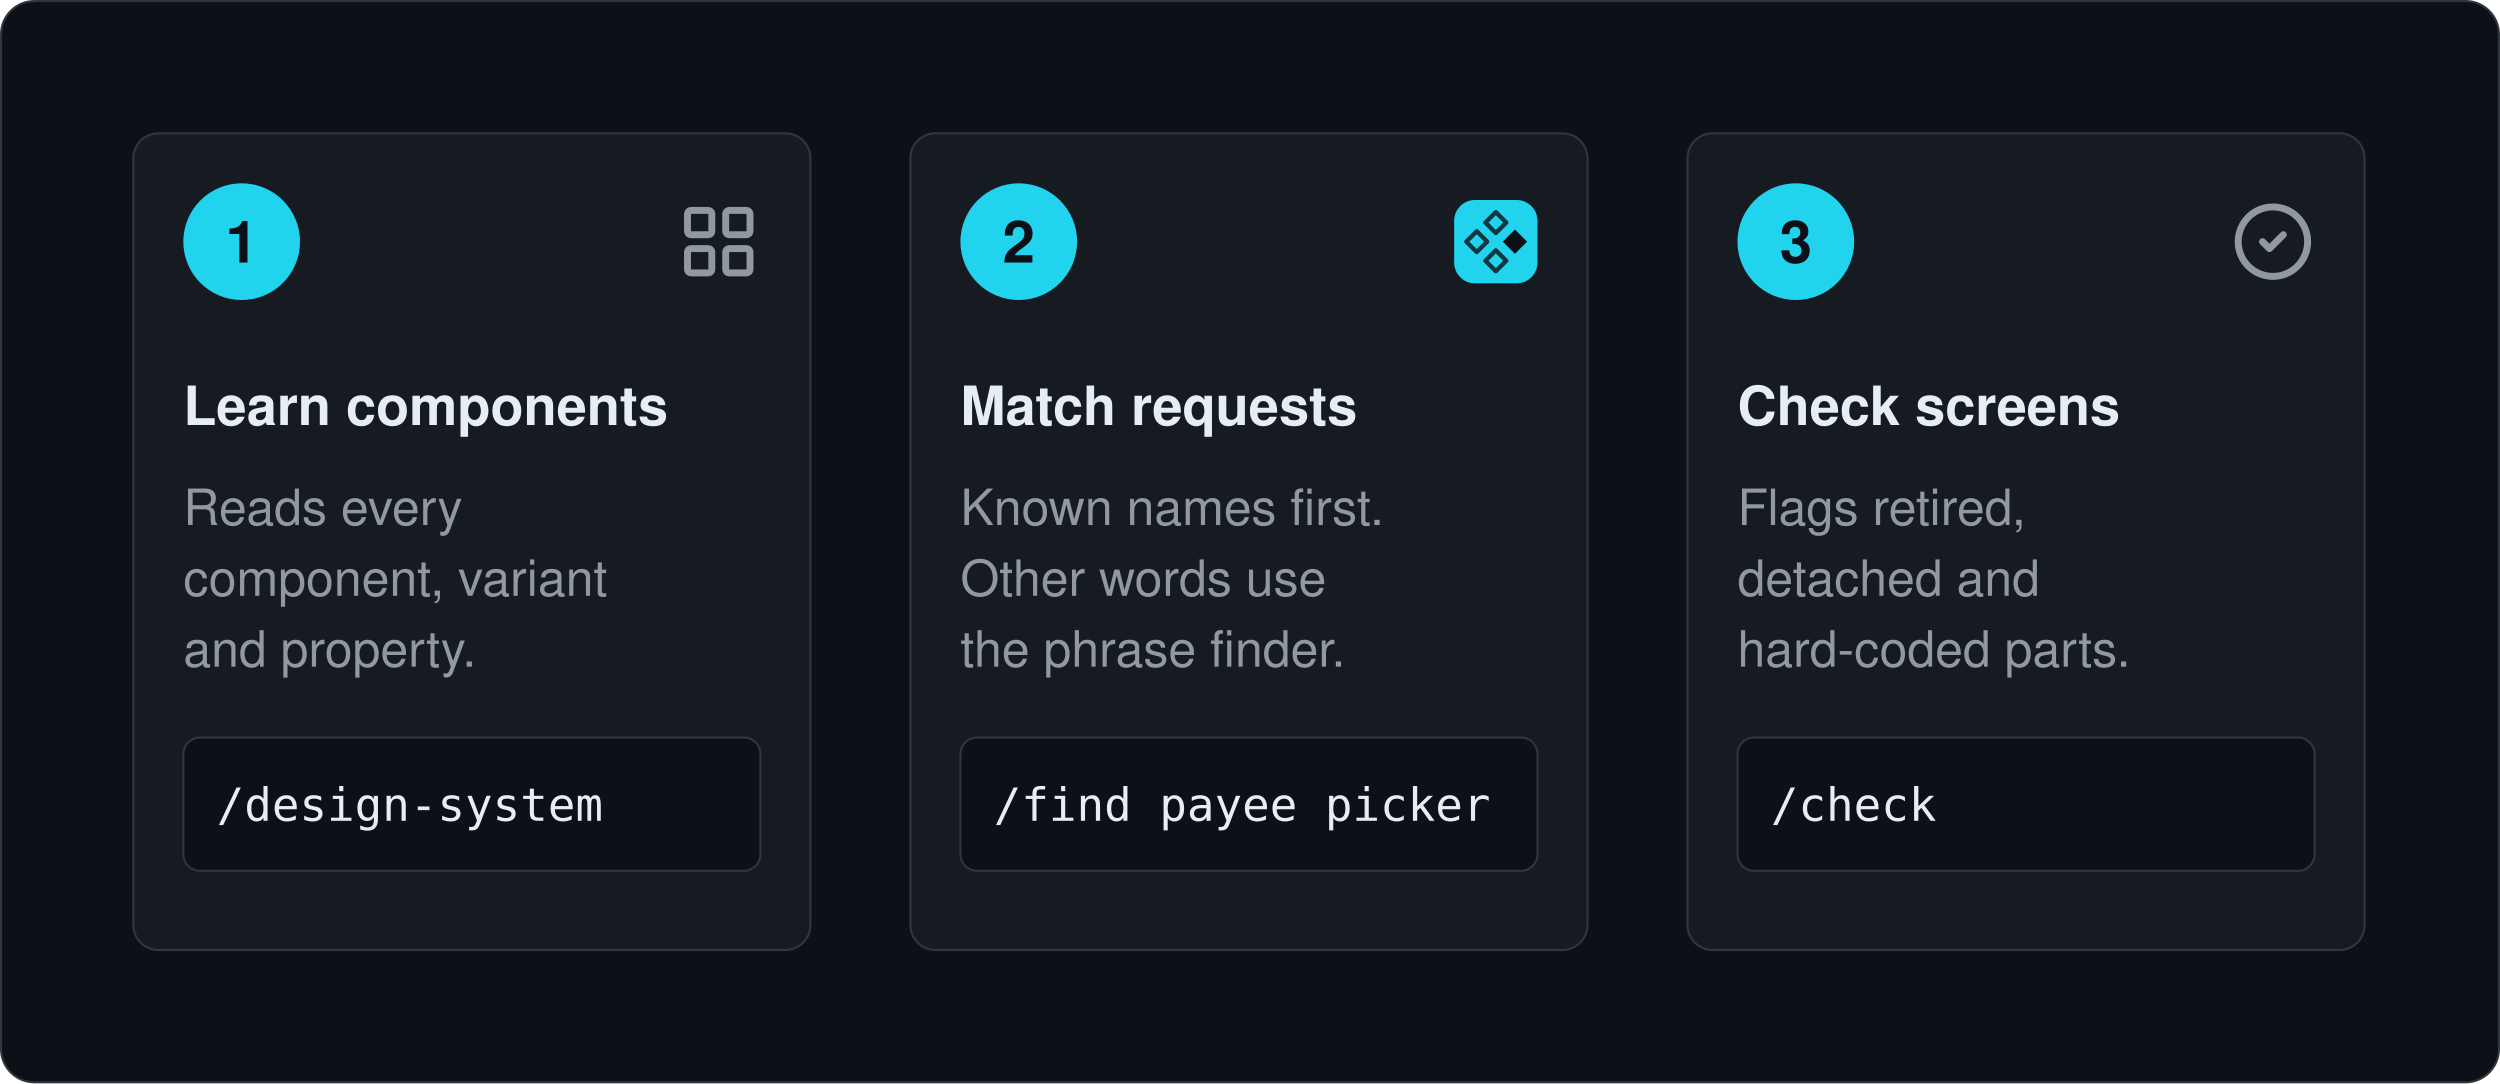
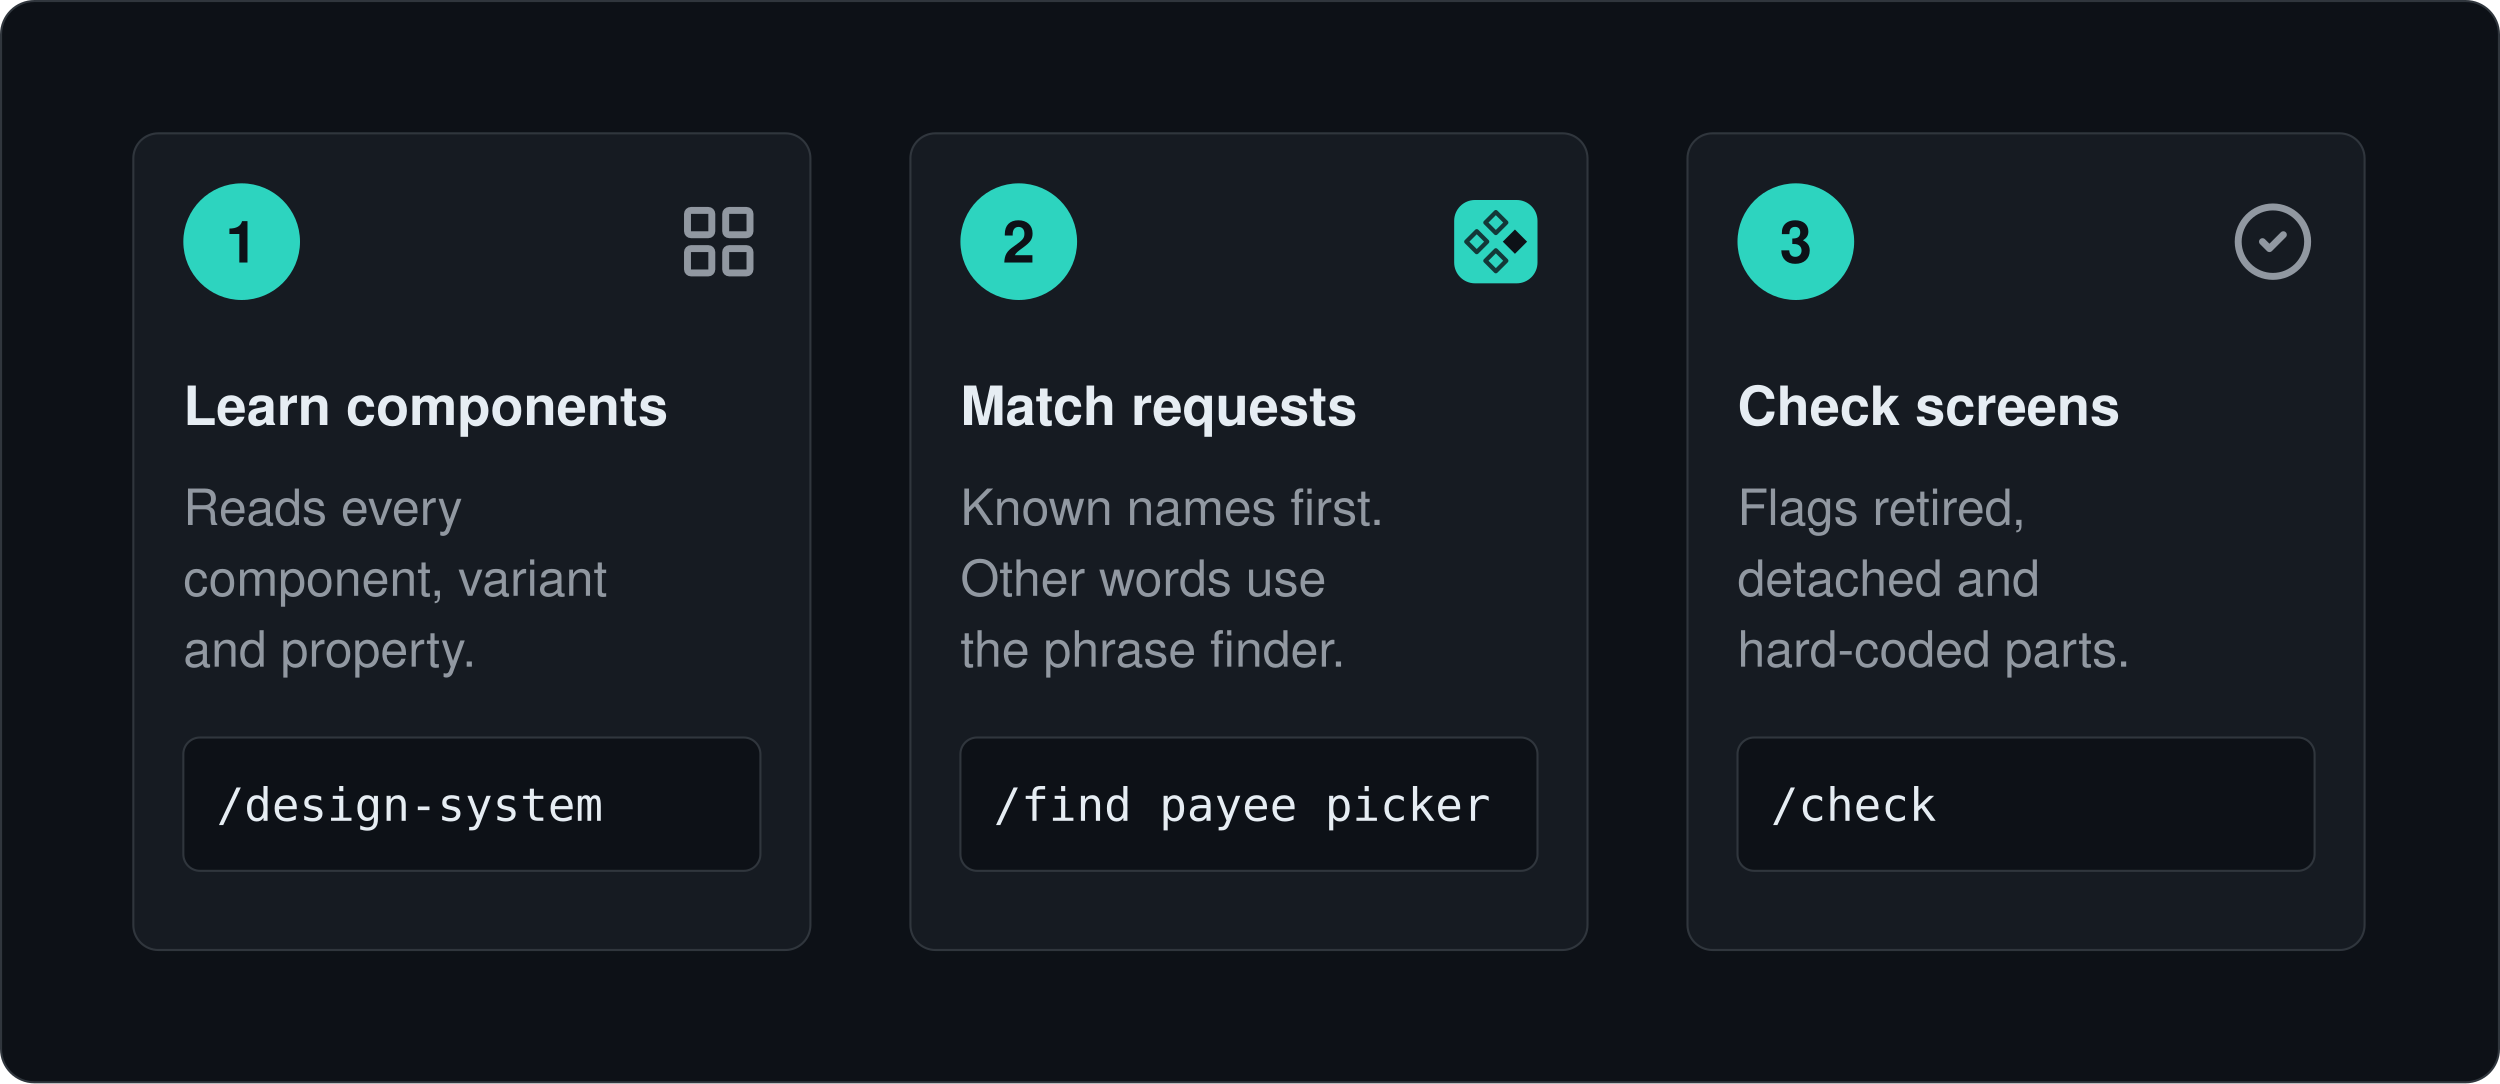
<svg xmlns="http://www.w3.org/2000/svg" width="1200" height="520" viewBox="0 0 1200 520" role="img" aria-labelledby="t d">
  <rect x="0.5" y="0.5" width="1199" height="519" rx="16" fill="#0D1117" stroke="#30363D" stroke-width="1" />
  <rect x="64" y="64" width="325" height="392" rx="12" fill="#161B22" stroke="#30363D" stroke-width="1" />
-   <circle cx="116" cy="116" r="28" fill="#22D3EE" />
+   <circle cx="116" cy="116" r="28" fill="#2DD4BF" />
  <text x="116" y="126" font-family="-apple-system,'Segoe UI',Helvetica,Arial,sans-serif" font-size="28" font-weight="600" fill="#0D1117" text-anchor="middle">1</text>
  <g transform="translate(325 96) scale(1.666667)" fill="none" stroke="#9198A1" stroke-width="2" stroke-linecap="round" stroke-linejoin="round">
    <rect width="7" height="7" x="3" y="3" rx="1" />
    <rect width="7" height="7" x="14" y="3" rx="1" />
    <rect width="7" height="7" x="14" y="14" rx="1" />
    <rect width="7" height="7" x="3" y="14" rx="1" />
  </g>
  <text x="88" y="204" font-family="-apple-system,'Segoe UI',Helvetica,Arial,sans-serif" font-size="26" font-weight="600" fill="#E6EDF3" text-anchor="start">Learn components</text>
  <text x="88" y="252" font-family="-apple-system,'Segoe UI',Helvetica,Arial,sans-serif" font-size="24" font-weight="400" fill="#9198A1" text-anchor="start">Reads every</text>
  <text x="88" y="286" font-family="-apple-system,'Segoe UI',Helvetica,Arial,sans-serif" font-size="24" font-weight="400" fill="#9198A1" text-anchor="start">component, variant</text>
  <text x="88" y="320" font-family="-apple-system,'Segoe UI',Helvetica,Arial,sans-serif" font-size="24" font-weight="400" fill="#9198A1" text-anchor="start">and property.</text>
  <rect x="88" y="354" width="277" height="64" rx="8" fill="#0D1117" stroke="#30363D" stroke-width="1" />
  <text x="104" y="394" font-family="ui-monospace,SFMono-Regular,Menlo,monospace" font-size="22" font-weight="400" fill="#E6EDF3" text-anchor="start">/design-system</text>
  <rect x="437" y="64" width="325" height="392" rx="12" fill="#161B22" stroke="#30363D" stroke-width="1" />
-   <circle cx="489" cy="116" r="28" fill="#22D3EE" />
+   <circle cx="489" cy="116" r="28" fill="#2DD4BF" />
  <text x="489" y="126" font-family="-apple-system,'Segoe UI',Helvetica,Arial,sans-serif" font-size="28" font-weight="600" fill="#0D1117" text-anchor="middle">2</text>
  <g transform="translate(698 96) scale(0.4166667)">
-     <rect width="96" height="96" rx="24" fill="#22D3EE" />
+     <rect width="96" height="96" rx="24" fill="#2DD4BF" />
    <g fill="none" stroke="#0D1117" stroke-width="5" stroke-linejoin="round" opacity="0.8">
      <path d="M48 14 L60 26 L48 38 L36 26 Z" />
      <path d="M26 36 L38 48 L26 60 L14 48 Z" />
      <path d="M48 58 L60 70 L48 82 L36 70 Z" />
    </g>
    <path d="M70 34 L84 48 L70 62 L56 48 Z" fill="#0D1117" />
  </g>
  <text x="461" y="204" font-family="-apple-system,'Segoe UI',Helvetica,Arial,sans-serif" font-size="26" font-weight="600" fill="#E6EDF3" text-anchor="start">Match requests</text>
  <text x="461" y="252" font-family="-apple-system,'Segoe UI',Helvetica,Arial,sans-serif" font-size="24" font-weight="400" fill="#9198A1" text-anchor="start">Known names first.</text>
  <text x="461" y="286" font-family="-apple-system,'Segoe UI',Helvetica,Arial,sans-serif" font-size="24" font-weight="400" fill="#9198A1" text-anchor="start">Other words use</text>
  <text x="461" y="320" font-family="-apple-system,'Segoe UI',Helvetica,Arial,sans-serif" font-size="24" font-weight="400" fill="#9198A1" text-anchor="start">the phrase finder.</text>
  <rect x="461" y="354" width="277" height="64" rx="8" fill="#0D1117" stroke="#30363D" stroke-width="1" />
  <text x="477" y="394" font-family="ui-monospace,SFMono-Regular,Menlo,monospace" font-size="22" font-weight="400" fill="#E6EDF3" text-anchor="start">/find payee picker</text>
  <rect x="810" y="64" width="325" height="392" rx="12" fill="#161B22" stroke="#30363D" stroke-width="1" />
-   <circle cx="862" cy="116" r="28" fill="#22D3EE" />
+   <circle cx="862" cy="116" r="28" fill="#2DD4BF" />
  <text x="862" y="126" font-family="-apple-system,'Segoe UI',Helvetica,Arial,sans-serif" font-size="28" font-weight="600" fill="#0D1117" text-anchor="middle">3</text>
  <g transform="translate(1071 96) scale(1.666667)" fill="none" stroke="#9198A1" stroke-width="2" stroke-linecap="round" stroke-linejoin="round">
    <circle cx="12" cy="12" r="10" />
    <path d="m9 12 2 2 4-4" />
  </g>
  <text x="834" y="204" font-family="-apple-system,'Segoe UI',Helvetica,Arial,sans-serif" font-size="26" font-weight="600" fill="#E6EDF3" text-anchor="start">Check screens</text>
  <text x="834" y="252" font-family="-apple-system,'Segoe UI',Helvetica,Arial,sans-serif" font-size="24" font-weight="400" fill="#9198A1" text-anchor="start">Flags retired,</text>
  <text x="834" y="286" font-family="-apple-system,'Segoe UI',Helvetica,Arial,sans-serif" font-size="24" font-weight="400" fill="#9198A1" text-anchor="start">detached and</text>
  <text x="834" y="320" font-family="-apple-system,'Segoe UI',Helvetica,Arial,sans-serif" font-size="24" font-weight="400" fill="#9198A1" text-anchor="start">hard-coded parts.</text>
  <rect x="834" y="354" width="277" height="64" rx="8" fill="#0D1117" stroke="#30363D" stroke-width="1" />
  <text x="850" y="394" font-family="ui-monospace,SFMono-Regular,Menlo,monospace" font-size="22" font-weight="400" fill="#E6EDF3" text-anchor="start">/check</text>
</svg>
